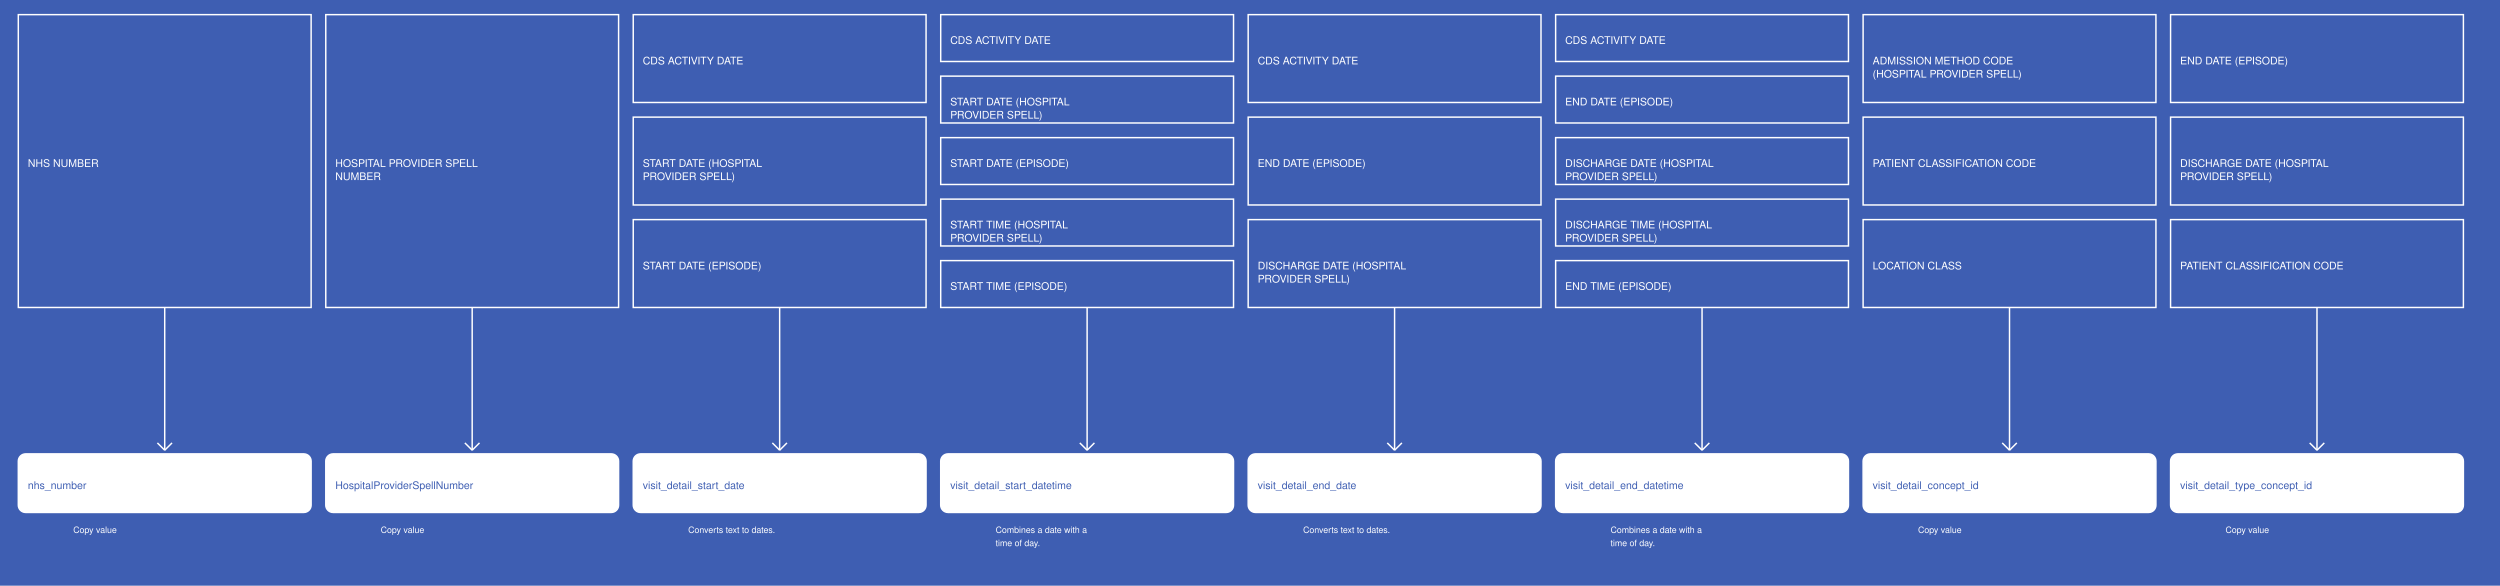
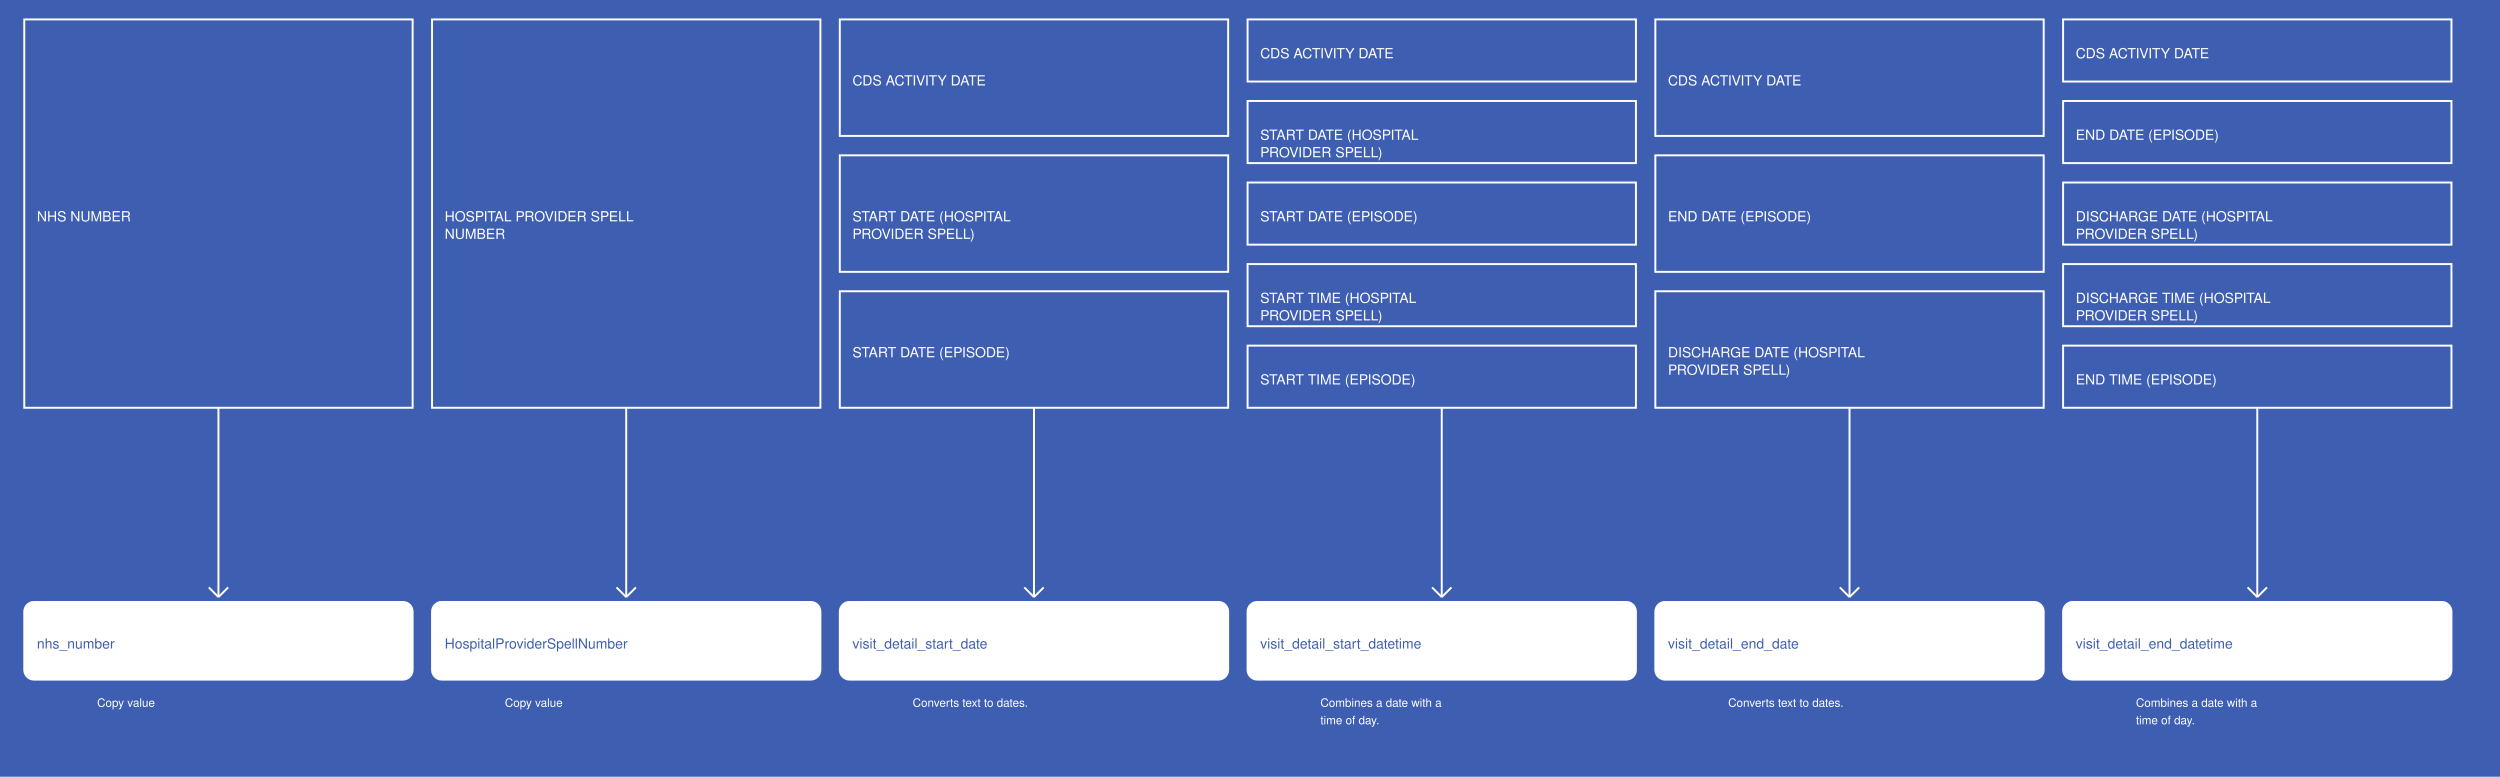
- <svg xmlns="http://www.w3.org/2000/svg" width="3415" height="800">
+ <svg xmlns="http://www.w3.org/2000/svg" width="2575" height="800">
  <rect width="100%" height="100%" fill="#3E5EB2" />
  <g>
    <rect x="25" y="20" width="400" height="400" fill="#3E5EB2" stroke="white" stroke-width="2" />
    <text x="38" y="228" fill="white" font-family="Helvetica" font-size="1.2em" text-anchor="start">NHS NUMBER</text>
  </g>
  <g>
    <line x1="225" y1="420" x2="225" y2="615" stroke="white" stroke-width="2" />
    <line x1="215" y1="605" x2="225" y2="615" stroke="white" stroke-width="2" />
    <line x1="235" y1="605" x2="225" y2="615" stroke="white" stroke-width="2" />
    <text x="100" y="728" fill="white" font-size="1em" font-family="Helvetica">Copy value</text>
  </g>
  <g>
    <rect x="25" y="620" width="400" height="80" fill="white" stroke="white" stroke-width="2" rx="10" />
    <text x="38" y="668" fill="#3E5EB2" font-family="Helvetica" font-size="1.2em" text-anchor="start">nhs_number</text>
  </g>
  <g>
    <rect x="445" y="20" width="400" height="400" fill="#3E5EB2" stroke="white" stroke-width="2" />
    <text x="458" y="228" fill="white" font-family="Helvetica" font-size="1.2em" text-anchor="start">HOSPITAL PROVIDER SPELL</text>
    <text x="458" y="246" fill="white" font-family="Helvetica" font-size="1.2em" text-anchor="start">NUMBER</text>
  </g>
  <g>
    <line x1="645" y1="420" x2="645" y2="615" stroke="white" stroke-width="2" />
    <line x1="635" y1="605" x2="645" y2="615" stroke="white" stroke-width="2" />
    <line x1="655" y1="605" x2="645" y2="615" stroke="white" stroke-width="2" />
    <text x="520" y="728" fill="white" font-size="1em" font-family="Helvetica">Copy value</text>
  </g>
  <g>
    <rect x="445" y="620" width="400" height="80" fill="white" stroke="white" stroke-width="2" rx="10" />
    <text x="458" y="668" fill="#3E5EB2" font-family="Helvetica" font-size="1.2em" text-anchor="start">HospitalProviderSpellNumber</text>
  </g>
  <g>
    <rect x="865" y="20" width="400" height="120" fill="#3E5EB2" stroke="white" stroke-width="2" />
    <text x="878" y="88" fill="white" font-family="Helvetica" font-size="1.2em" text-anchor="start">CDS ACTIVITY DATE</text>
  </g>
  <g>
    <rect x="865" y="160" width="400" height="120" fill="#3E5EB2" stroke="white" stroke-width="2" />
    <text x="878" y="228" fill="white" font-family="Helvetica" font-size="1.2em" text-anchor="start">START DATE (HOSPITAL</text>
    <text x="878" y="246" fill="white" font-family="Helvetica" font-size="1.2em" text-anchor="start">PROVIDER SPELL)</text>
  </g>
  <g>
    <rect x="865" y="300" width="400" height="120" fill="#3E5EB2" stroke="white" stroke-width="2" />
    <text x="878" y="368" fill="white" font-family="Helvetica" font-size="1.2em" text-anchor="start">START DATE (EPISODE)</text>
  </g>
  <g>
    <line x1="1065" y1="420" x2="1065" y2="615" stroke="white" stroke-width="2" />
    <line x1="1055" y1="605" x2="1065" y2="615" stroke="white" stroke-width="2" />
    <line x1="1075" y1="605" x2="1065" y2="615" stroke="white" stroke-width="2" />
    <text x="940" y="728" fill="white" font-size="1em" font-family="Helvetica">Converts text to dates.</text>
  </g>
  <g>
    <rect x="865" y="620" width="400" height="80" fill="white" stroke="white" stroke-width="2" rx="10" />
    <text x="878" y="668" fill="#3E5EB2" font-family="Helvetica" font-size="1.2em" text-anchor="start">visit_detail_start_date</text>
  </g>
  <g>
    <rect x="1285" y="20" width="400" height="64" fill="#3E5EB2" stroke="white" stroke-width="2" />
    <text x="1298" y="60" fill="white" font-family="Helvetica" font-size="1.2em" text-anchor="start">CDS ACTIVITY DATE</text>
  </g>
  <g>
    <rect x="1285" y="104" width="400" height="64" fill="#3E5EB2" stroke="white" stroke-width="2" />
    <text x="1298" y="144" fill="white" font-family="Helvetica" font-size="1.2em" text-anchor="start">START DATE (HOSPITAL</text>
    <text x="1298" y="162" fill="white" font-family="Helvetica" font-size="1.2em" text-anchor="start">PROVIDER SPELL)</text>
  </g>
  <g>
    <rect x="1285" y="188" width="400" height="64" fill="#3E5EB2" stroke="white" stroke-width="2" />
    <text x="1298" y="228" fill="white" font-family="Helvetica" font-size="1.2em" text-anchor="start">START DATE (EPISODE)</text>
  </g>
  <g>
    <rect x="1285" y="272" width="400" height="64" fill="#3E5EB2" stroke="white" stroke-width="2" />
    <text x="1298" y="312" fill="white" font-family="Helvetica" font-size="1.2em" text-anchor="start">START TIME (HOSPITAL</text>
    <text x="1298" y="330" fill="white" font-family="Helvetica" font-size="1.2em" text-anchor="start">PROVIDER SPELL)</text>
  </g>
  <g>
    <rect x="1285" y="356" width="400" height="64" fill="#3E5EB2" stroke="white" stroke-width="2" />
    <text x="1298" y="396" fill="white" font-family="Helvetica" font-size="1.2em" text-anchor="start">START TIME (EPISODE)</text>
  </g>
  <g>
    <line x1="1485" y1="420" x2="1485" y2="615" stroke="white" stroke-width="2" />
    <line x1="1475" y1="605" x2="1485" y2="615" stroke="white" stroke-width="2" />
    <line x1="1495" y1="605" x2="1485" y2="615" stroke="white" stroke-width="2" />
    <text x="1360" y="728" fill="white" font-size="1em" font-family="Helvetica">Combines a date with a</text>
    <text x="1360" y="746" fill="white" font-size="1em" font-family="Helvetica">time of day.</text>
  </g>
  <g>
    <rect x="1285" y="620" width="400" height="80" fill="white" stroke="white" stroke-width="2" rx="10" />
    <text x="1298" y="668" fill="#3E5EB2" font-family="Helvetica" font-size="1.2em" text-anchor="start">visit_detail_start_datetime</text>
  </g>
  <g>
    <rect x="1705" y="20" width="400" height="120" fill="#3E5EB2" stroke="white" stroke-width="2" />
    <text x="1718" y="88" fill="white" font-family="Helvetica" font-size="1.2em" text-anchor="start">CDS ACTIVITY DATE</text>
  </g>
  <g>
    <rect x="1705" y="160" width="400" height="120" fill="#3E5EB2" stroke="white" stroke-width="2" />
    <text x="1718" y="228" fill="white" font-family="Helvetica" font-size="1.2em" text-anchor="start">END DATE (EPISODE)</text>
  </g>
  <g>
    <rect x="1705" y="300" width="400" height="120" fill="#3E5EB2" stroke="white" stroke-width="2" />
    <text x="1718" y="368" fill="white" font-family="Helvetica" font-size="1.2em" text-anchor="start">DISCHARGE DATE (HOSPITAL</text>
    <text x="1718" y="386" fill="white" font-family="Helvetica" font-size="1.2em" text-anchor="start">PROVIDER SPELL)</text>
  </g>
  <g>
    <line x1="1905" y1="420" x2="1905" y2="615" stroke="white" stroke-width="2" />
    <line x1="1895" y1="605" x2="1905" y2="615" stroke="white" stroke-width="2" />
    <line x1="1915" y1="605" x2="1905" y2="615" stroke="white" stroke-width="2" />
    <text x="1780" y="728" fill="white" font-size="1em" font-family="Helvetica">Converts text to dates.</text>
  </g>
  <g>
    <rect x="1705" y="620" width="400" height="80" fill="white" stroke="white" stroke-width="2" rx="10" />
    <text x="1718" y="668" fill="#3E5EB2" font-family="Helvetica" font-size="1.2em" text-anchor="start">visit_detail_end_date</text>
  </g>
  <g>
    <rect x="2125" y="20" width="400" height="64" fill="#3E5EB2" stroke="white" stroke-width="2" />
    <text x="2138" y="60" fill="white" font-family="Helvetica" font-size="1.2em" text-anchor="start">CDS ACTIVITY DATE</text>
  </g>
  <g>
    <rect x="2125" y="104" width="400" height="64" fill="#3E5EB2" stroke="white" stroke-width="2" />
    <text x="2138" y="144" fill="white" font-family="Helvetica" font-size="1.2em" text-anchor="start">END DATE (EPISODE)</text>
  </g>
  <g>
    <rect x="2125" y="188" width="400" height="64" fill="#3E5EB2" stroke="white" stroke-width="2" />
    <text x="2138" y="228" fill="white" font-family="Helvetica" font-size="1.2em" text-anchor="start">DISCHARGE DATE (HOSPITAL</text>
    <text x="2138" y="246" fill="white" font-family="Helvetica" font-size="1.2em" text-anchor="start">PROVIDER SPELL)</text>
  </g>
  <g>
    <rect x="2125" y="272" width="400" height="64" fill="#3E5EB2" stroke="white" stroke-width="2" />
    <text x="2138" y="312" fill="white" font-family="Helvetica" font-size="1.2em" text-anchor="start">DISCHARGE TIME (HOSPITAL</text>
    <text x="2138" y="330" fill="white" font-family="Helvetica" font-size="1.2em" text-anchor="start">PROVIDER SPELL)</text>
  </g>
  <g>
    <rect x="2125" y="356" width="400" height="64" fill="#3E5EB2" stroke="white" stroke-width="2" />
    <text x="2138" y="396" fill="white" font-family="Helvetica" font-size="1.2em" text-anchor="start">END TIME (EPISODE)</text>
  </g>
  <g>
    <line x1="2325" y1="420" x2="2325" y2="615" stroke="white" stroke-width="2" />
    <line x1="2315" y1="605" x2="2325" y2="615" stroke="white" stroke-width="2" />
    <line x1="2335" y1="605" x2="2325" y2="615" stroke="white" stroke-width="2" />
    <text x="2200" y="728" fill="white" font-size="1em" font-family="Helvetica">Combines a date with a</text>
    <text x="2200" y="746" fill="white" font-size="1em" font-family="Helvetica">time of day.</text>
  </g>
  <g>
    <rect x="2125" y="620" width="400" height="80" fill="white" stroke="white" stroke-width="2" rx="10" />
    <text x="2138" y="668" fill="#3E5EB2" font-family="Helvetica" font-size="1.2em" text-anchor="start">visit_detail_end_datetime</text>
  </g>
-   <g>
-     <rect x="2545" y="20" width="400" height="120" fill="#3E5EB2" stroke="white" stroke-width="2" />
-     <text x="2558" y="88" fill="white" font-family="Helvetica" font-size="1.2em" text-anchor="start">ADMISSION METHOD CODE</text>
-     <text x="2558" y="106" fill="white" font-family="Helvetica" font-size="1.2em" text-anchor="start">(HOSPITAL PROVIDER SPELL)</text>
-   </g>
-   <g>
-     <rect x="2545" y="160" width="400" height="120" fill="#3E5EB2" stroke="white" stroke-width="2" />
-     <text x="2558" y="228" fill="white" font-family="Helvetica" font-size="1.2em" text-anchor="start">PATIENT CLASSIFICATION CODE</text>
-   </g>
-   <g>
-     <rect x="2545" y="300" width="400" height="120" fill="#3E5EB2" stroke="white" stroke-width="2" />
-     <text x="2558" y="368" fill="white" font-family="Helvetica" font-size="1.2em" text-anchor="start">LOCATION CLASS</text>
-   </g>
-   <g>
-     <line x1="2745" y1="420" x2="2745" y2="615" stroke="white" stroke-width="2" />
-     <line x1="2735" y1="605" x2="2745" y2="615" stroke="white" stroke-width="2" />
-     <line x1="2755" y1="605" x2="2745" y2="615" stroke="white" stroke-width="2" />
-     <text x="2620" y="728" fill="white" font-size="1em" font-family="Helvetica">Copy value</text>
-   </g>
-   <g>
-     <rect x="2545" y="620" width="400" height="80" fill="white" stroke="white" stroke-width="2" rx="10" />
-     <text x="2558" y="668" fill="#3E5EB2" font-family="Helvetica" font-size="1.2em" text-anchor="start">visit_detail_concept_id</text>
-   </g>
-   <g>
-     <rect x="2965" y="20" width="400" height="120" fill="#3E5EB2" stroke="white" stroke-width="2" />
-     <text x="2978" y="88" fill="white" font-family="Helvetica" font-size="1.2em" text-anchor="start">END DATE (EPISODE)</text>
-   </g>
-   <g>
-     <rect x="2965" y="160" width="400" height="120" fill="#3E5EB2" stroke="white" stroke-width="2" />
-     <text x="2978" y="228" fill="white" font-family="Helvetica" font-size="1.2em" text-anchor="start">DISCHARGE DATE (HOSPITAL</text>
-     <text x="2978" y="246" fill="white" font-family="Helvetica" font-size="1.2em" text-anchor="start">PROVIDER SPELL)</text>
-   </g>
-   <g>
-     <rect x="2965" y="300" width="400" height="120" fill="#3E5EB2" stroke="white" stroke-width="2" />
-     <text x="2978" y="368" fill="white" font-family="Helvetica" font-size="1.2em" text-anchor="start">PATIENT CLASSIFICATION CODE</text>
-   </g>
-   <g>
-     <line x1="3165" y1="420" x2="3165" y2="615" stroke="white" stroke-width="2" />
-     <line x1="3155" y1="605" x2="3165" y2="615" stroke="white" stroke-width="2" />
-     <line x1="3175" y1="605" x2="3165" y2="615" stroke="white" stroke-width="2" />
-     <text x="3040" y="728" fill="white" font-size="1em" font-family="Helvetica">Copy value</text>
-   </g>
-   <g>
-     <rect x="2965" y="620" width="400" height="80" fill="white" stroke="white" stroke-width="2" rx="10" />
-     <text x="2978" y="668" fill="#3E5EB2" font-family="Helvetica" font-size="1.2em" text-anchor="start">visit_detail_type_concept_id</text>
-   </g>
</svg>
